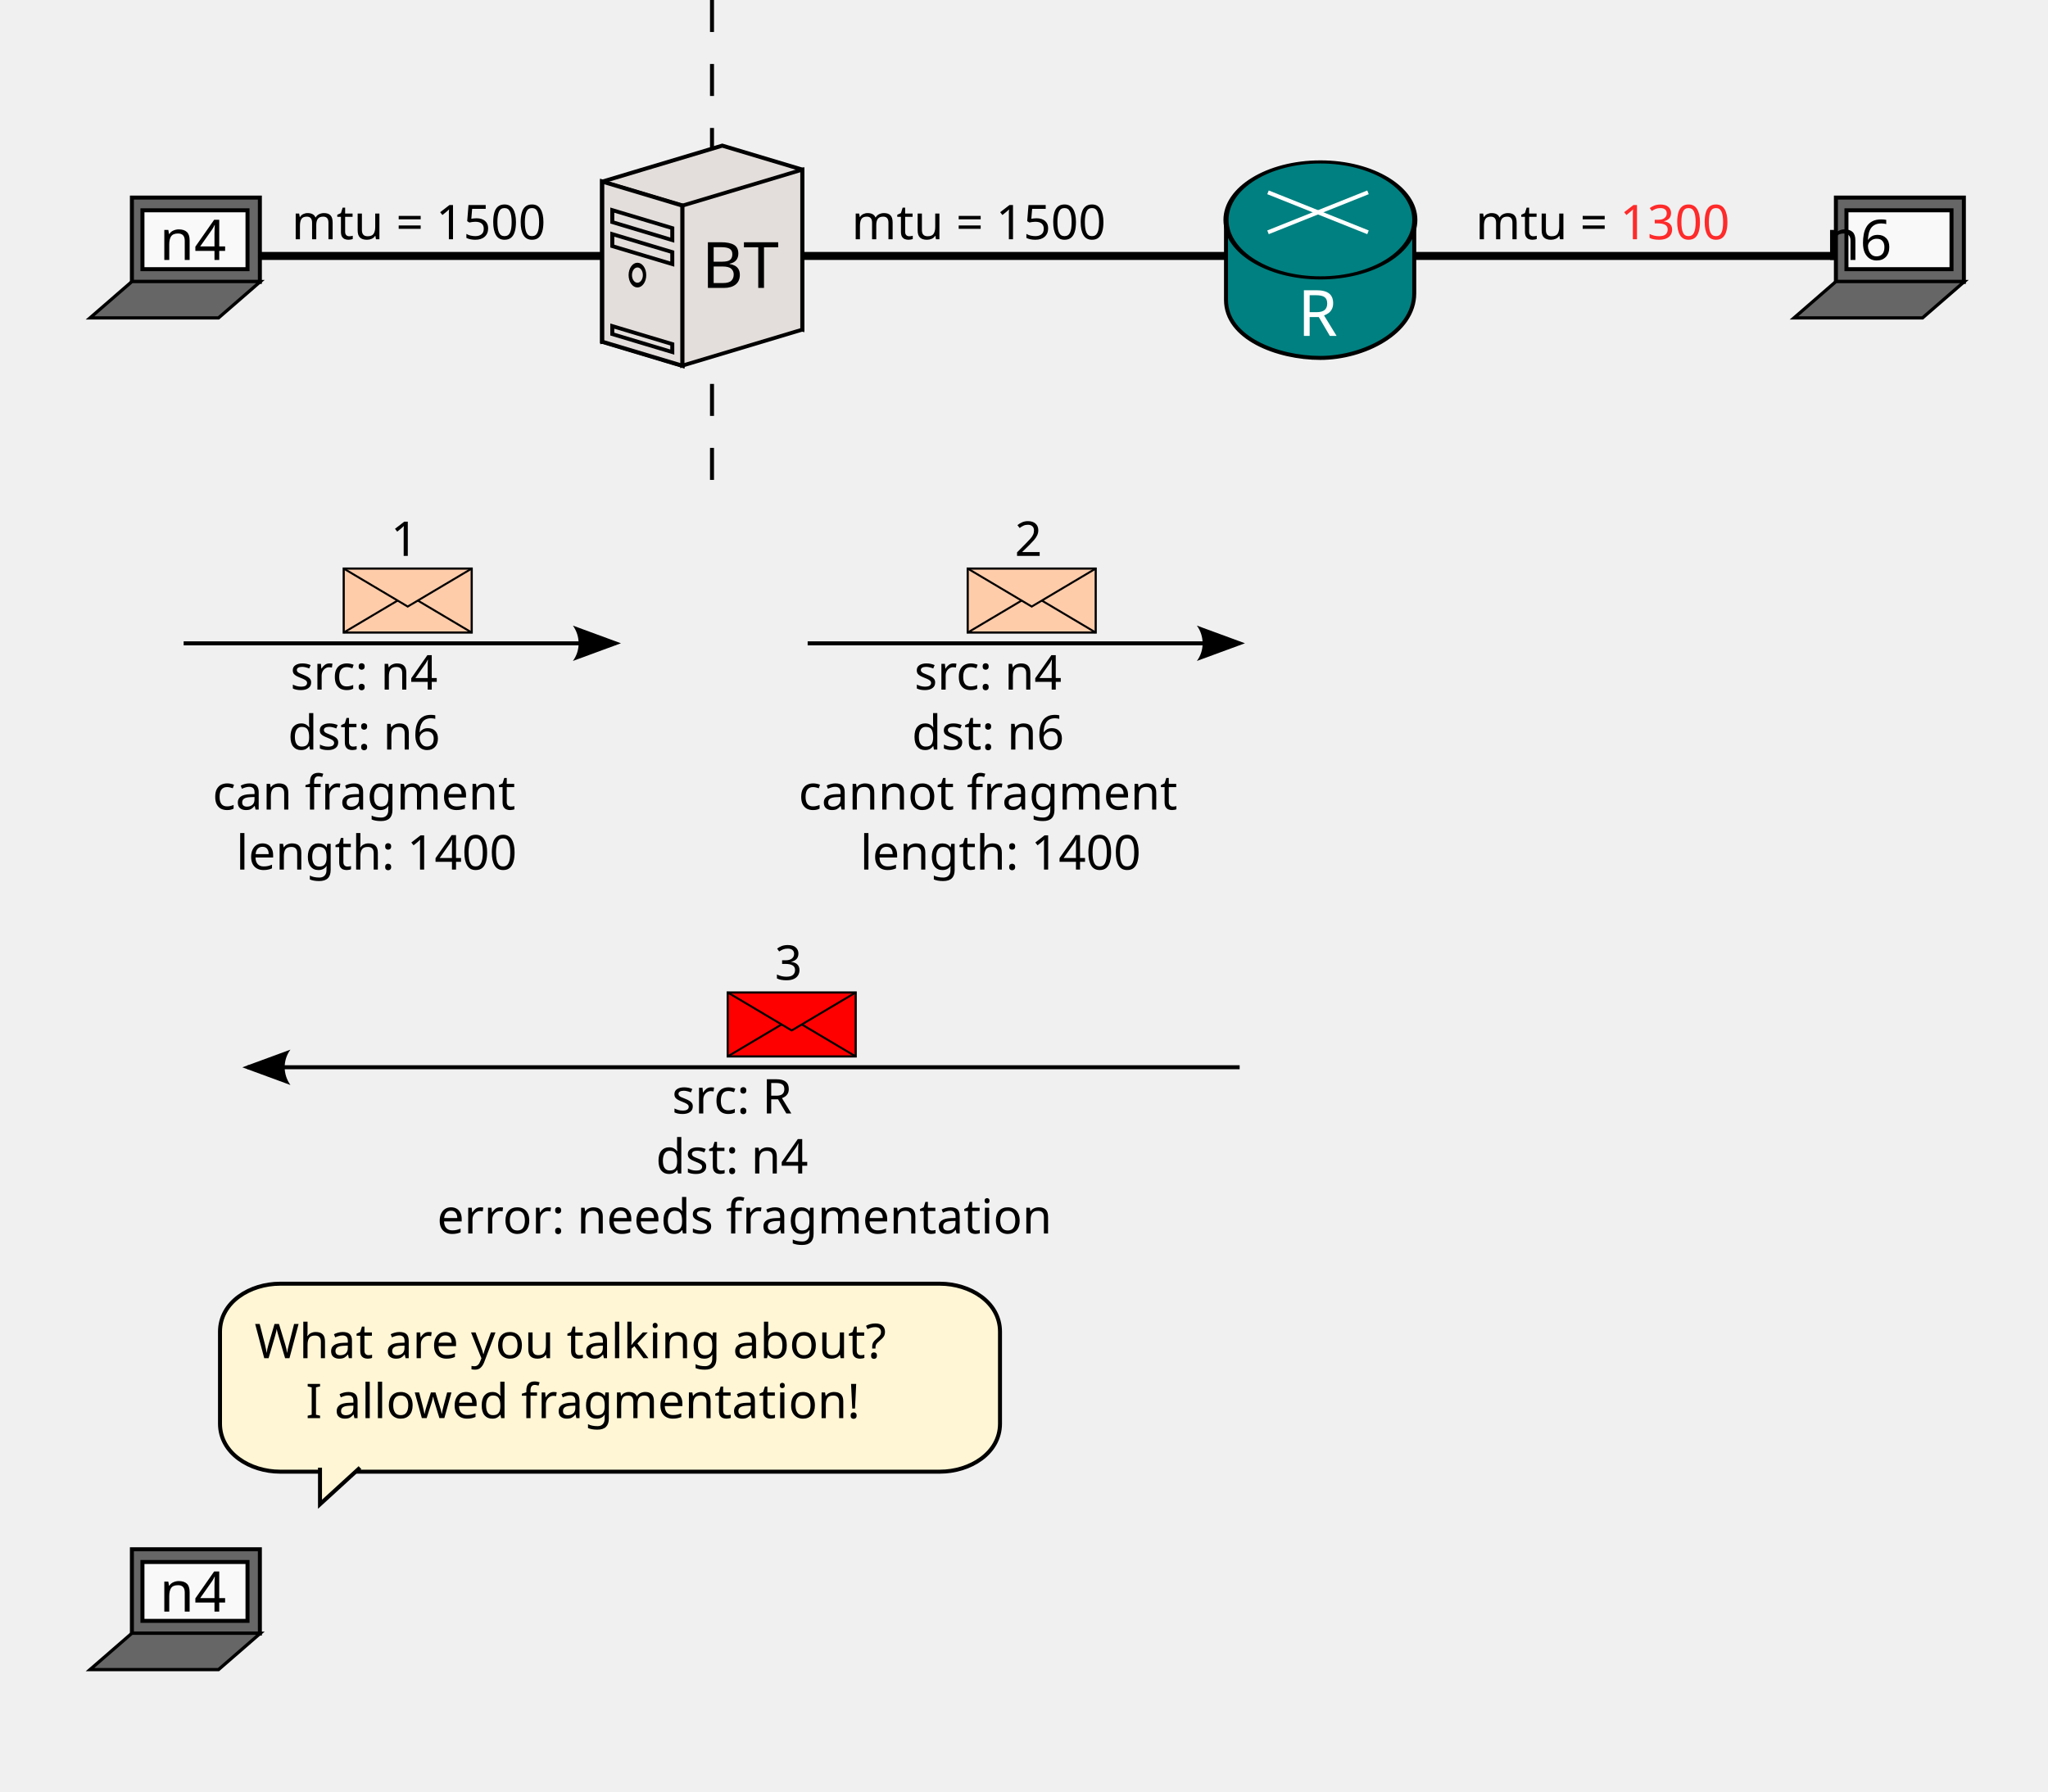
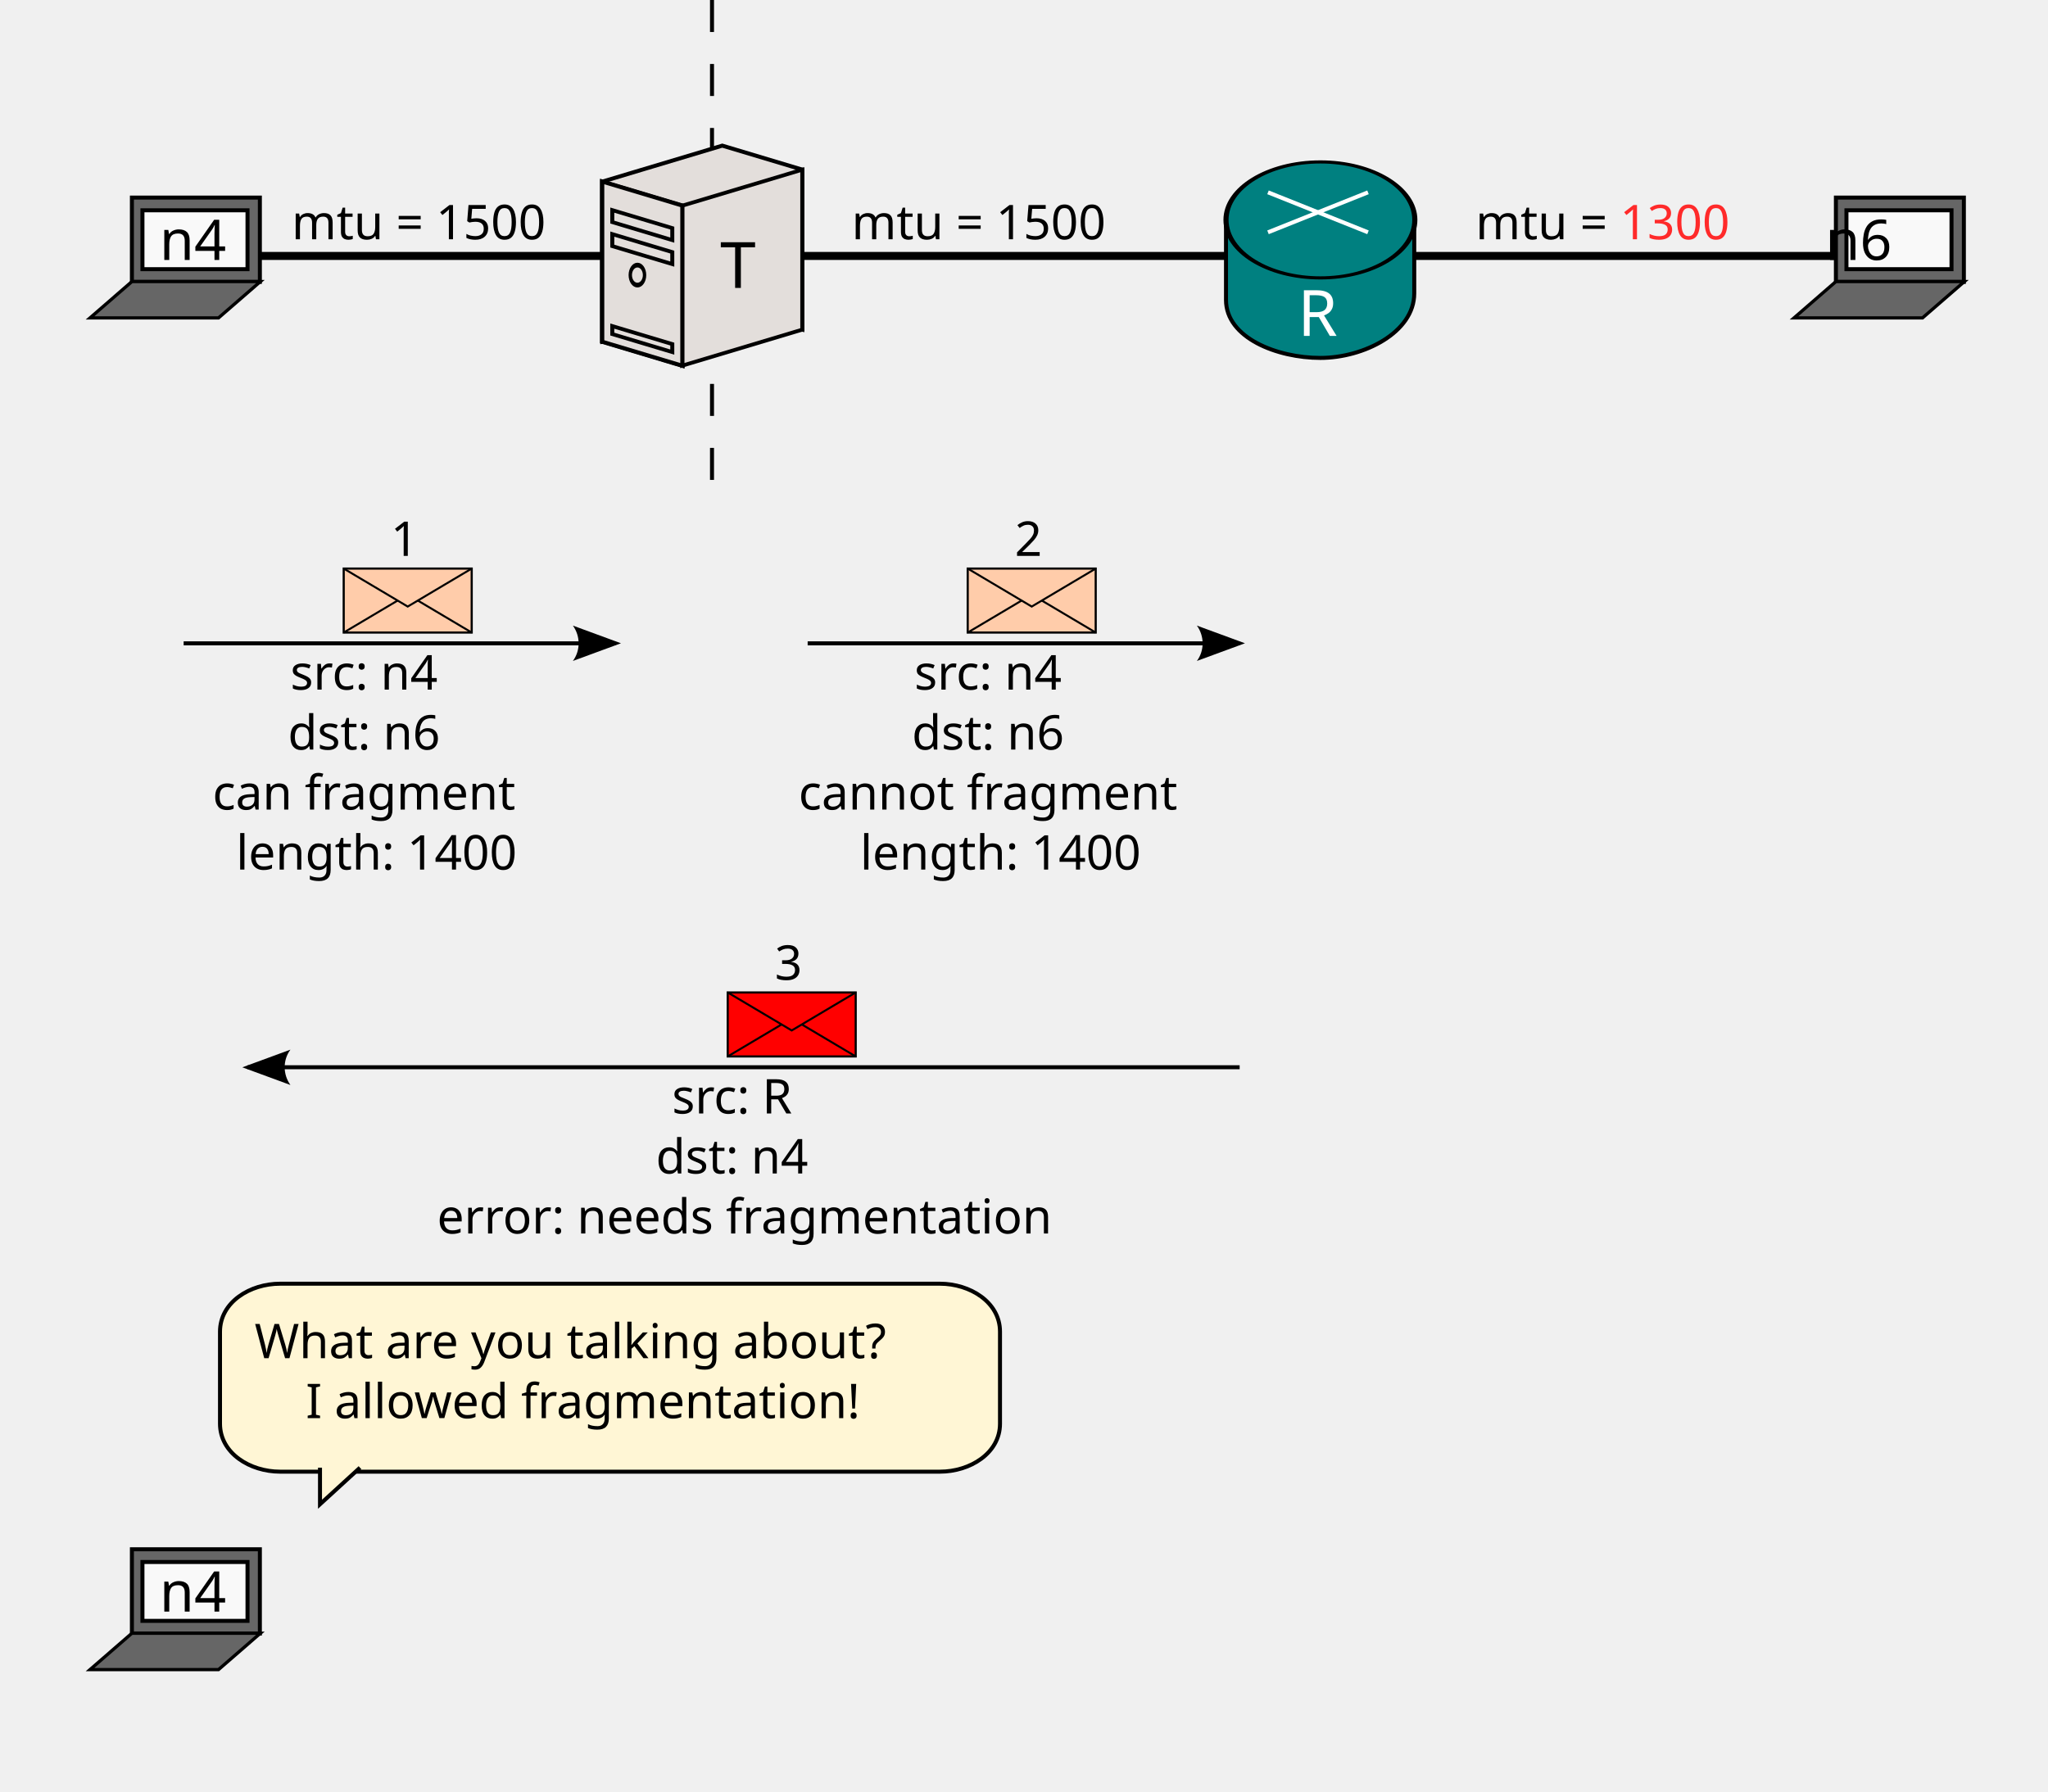
<svg xmlns="http://www.w3.org/2000/svg" xmlns:xlink="http://www.w3.org/1999/xlink" width="512" height="448" id="svg2" version="1.1">
  <defs id="defs4">
    <marker orient="auto" refY="0" refX="0" id="Arrow2Lstart" style="overflow:visible">
      <path id="path4032" style="fill-rule:evenodd;stroke-width:0.625;stroke-linejoin:round" d="M 8.719,4.034 -2.207,0.016 8.719,-4.002 c -1.745,2.372 -1.735,5.617 -6e-7,8.035 z" transform="matrix(1.1,0,0,1.1,1.1,0)" />
    </marker>
    <marker orient="auto" refY="0" refX="0" id="Arrow2Lend" style="overflow:visible">
      <path id="path4784" style="fill-rule:evenodd;stroke-width:0.625;stroke-linejoin:round" d="M 8.719,4.034 -2.207,0.016 8.719,-4.002 c -1.745,2.372 -1.735,5.617 -6e-7,8.035 z" transform="matrix(-1.1,0,0,-1.1,-1.1,0)" />
    </marker>
  </defs>
  <g id="layer1" transform="translate(0,-604.3622)" style="display:inline">
    <path style="fill:#fff6d5;fill-opacity:1;stroke:#000000;stroke-width:1;stroke-linejoin:bevel;stroke-miterlimit:4;stroke-opacity:1;stroke-dashoffset:0" d="m 70,925.362 165,0 c 7.434,0 15,4.566 15,12 l 0,23 c 0,7.434 -7.566,12 -15,12 l -165,0 c -7.434,0 -15,-4.566 -15,-12 l 0,-23 c 0,-7.434 7.566,-12 15,-12 z" id="rect5061" />
    <path style="fill:none;stroke:#000000;stroke-width:2;stroke-linecap:butt;stroke-linejoin:miter;stroke-miterlimit:4;stroke-opacity:1;stroke-dasharray:none" d="m 48,668.362 424,0" id="path3823" />
    <path style="fill:none;stroke:#000000;stroke-width:1;stroke-linecap:butt;stroke-linejoin:miter;stroke-miterlimit:4;stroke-opacity:1;stroke-dasharray:8, 8;stroke-dashoffset:0" d="m 178,604.362 0,128" id="path3076" />
    <g id="g3141" style="display:inline" transform="matrix(0.7270794,0,0,0.7270794,12.98127,-137.1937)">
      <rect style="fill:#666666;stroke:#000000;stroke-width:1.375;stroke-miterlimit:4;stroke-dasharray:none" id="rect3143" width="44" height="29" x="27.5" y="163.5" transform="translate(0,924.3622)" />
      <rect style="fill:#666666;stroke:#000000;stroke-width:1.699;stroke-miterlimit:4;stroke-dasharray:none" id="rect3145" width="44.176" height="19.089" x="1313.716" y="1703.361" transform="matrix(1,0,-0.7551013,0.6556081,0,0)" />
      <rect transform="translate(0,924.3622)" style="fill:#f9f9f9;stroke:#000000;stroke-width:1.375;stroke-miterlimit:4;stroke-dasharray:none" id="rect3147" width="36.125" height="20.25" x="31.125" y="167.875" />
    </g>
    <text xml:space="preserve" style="font-size:14px;font-style:normal;font-weight:normal;line-height:125%;letter-spacing:0px;word-spacing:0px;fill:#000000;fill-opacity:1;stroke:none;font-family:Sans" x="39.891" y="669.362" id="text3023">
      <tspan id="tspan3025" x="39.891" y="669.362">n4</tspan>
    </text>
    <use x="0" y="0" xlink:href="#g3141" id="use3051" transform="translate(426,0)" width="512" height="256" />
    <text id="text3053" y="669.362" x="473.759" style="font-size:14px;font-style:normal;font-weight:normal;text-align:center;line-height:125%;letter-spacing:0px;word-spacing:0px;text-anchor:middle;fill:#000000;fill-opacity:1;stroke:none;font-family:Sans" xml:space="preserve">
      <tspan y="669.362" x="473.759" id="tspan3055">n6</tspan>
    </text>
    <flowRoot xml:space="preserve" id="flowRoot3068" style="font-size:12px;font-style:normal;font-weight:normal;line-height:125%;letter-spacing:0px;word-spacing:0px;fill:#000000;fill-opacity:1;stroke:none;font-family:Sans" transform="translate(0,796.3622)">
      <flowRegion id="flowRegion3070">
        <rect id="rect3072" width="198.741" height="116.942" x="13.33" y="-59.077" />
      </flowRegion>
      <flowPara id="flowPara3074" />
    </flowRoot>
    <path style="fill:none;stroke:#000000;stroke-width:1;stroke-linecap:butt;stroke-linejoin:miter;stroke-miterlimit:4;stroke-opacity:1;stroke-dasharray:none;marker-end:url(#Arrow2Lend);display:inline" d="m 45.913,765.234 108,0" id="path4243" />
    <g style="display:inline" id="g3848" transform="matrix(0.5,0,0,0.5,85.92759,236.3536)">
      <path id="rect3839" d="m 0,1020.362 64,0 0,32 -64,0 z" style="fill:#ffccaa;fill-opacity:1;stroke:#000000;stroke-width:1.071;stroke-miterlimit:4;stroke-opacity:1;stroke-dashoffset:0" />
      <path transform="translate(0,540.3622)" id="path3841" d="m 0,480 32,19 32,-19" style="fill:none;stroke:#000000;stroke-width:1px;stroke-linecap:butt;stroke-linejoin:miter;stroke-opacity:1" />
      <path style="fill:none;stroke:#000000;stroke-width:1px;stroke-linecap:butt;stroke-linejoin:miter;stroke-opacity:1" d="m 0,1052.362 26.994,-16.027 m 10.027,0.01 L 64,1052.362" id="path3843" />
    </g>
    <text xml:space="preserve" style="font-size:12px;font-style:normal;font-weight:normal;text-align:center;line-height:125%;letter-spacing:0px;word-spacing:0px;text-anchor:middle;fill:#000000;fill-opacity:1;stroke:none;display:inline;font-family:Sans" x="101.928" y="776.802" id="text4233">
      <tspan x="101.928" y="776.802" id="tspan4241">src: n4</tspan>
      <tspan x="101.928" y="791.802" id="tspan3075">dst: n6</tspan>
      <tspan x="101.928" y="806.802" id="tspan3122">can fragment</tspan>
      <tspan x="101.928" y="821.802" id="tspan3153">length: 1400</tspan>
    </text>
    <g transform="translate(150.5723,446.1521)" style="display:inline" id="g3092">
      <path id="path3094" d="m 30,194.625 -30,9 0,40 30,-9 20,6 0,-40 -20,-6 z" style="fill:#e3dedb;stroke:#000000;stroke-width:1;stroke-miterlimit:4;stroke-opacity:1;stroke-dasharray:none;stroke-dashoffset:0;display:inline" />
      <rect transform="matrix(1,0.3,0,1,0,-796.3622)" y="1000" x="0" height="40" width="20" id="rect3096" style="fill:#ffe680;stroke:#000000;stroke-width:1.145;stroke-miterlimit:4;stroke-opacity:1;stroke-dasharray:none;stroke-dashoffset:0;display:inline" />
      <rect style="fill:#e3dedb;stroke:#000000;stroke-width:1;stroke-miterlimit:4;stroke-opacity:1;stroke-dasharray:none;stroke-dashoffset:0;display:inline" id="rect3098" width="30" height="40" x="20" y="1012" transform="matrix(1,-0.3,0,1,0,-796.3622)" />
      <rect style="fill:#e3dedb;stroke:#000000;stroke-width:1;stroke-miterlimit:4;stroke-opacity:1;stroke-dasharray:none;stroke-dashoffset:0;display:inline" id="rect3100" width="20" height="40" x="0" y="1000" transform="matrix(1,0.3,0,1,0,-796.3622)" />
      <rect transform="matrix(1,0.3,0,1,0,0)" y="210" x="2.5" height="3" width="15" id="rect3102" style="fill:none;stroke:#000000;stroke-width:1;stroke-miterlimit:4;stroke-opacity:1;stroke-dasharray:none;stroke-dashoffset:0;display:inline" />
      <rect style="fill:none;stroke:#000000;stroke-width:1;stroke-miterlimit:4;stroke-opacity:1;stroke-dasharray:none;stroke-dashoffset:0;display:inline" id="rect3104" width="15" height="3" x="2.5" y="216" transform="matrix(1,0.3,0,1,0,0)" />
      <rect transform="matrix(1,0.3,0,1,0,0)" y="239" x="2.5" height="2" width="15" id="rect3106" style="fill:none;stroke:#000000;stroke-width:1;stroke-miterlimit:4;stroke-opacity:1;stroke-dasharray:none;stroke-dashoffset:0;display:inline" />
      <path transform="matrix(0.7130212,0,0,1,2.008852,0)" d="m 12,227 c 0,1.381 -1.119,2.5 -2.5,2.5 -1.381,0 -2.5,-1.119 -2.5,-2.5 0,-1.381 1.119,-2.5 2.5,-2.5 1.381,0 2.5,1.119 2.5,2.5 z" id="path3108" style="fill:none;stroke:#000000;stroke-width:1.184;stroke-miterlimit:4;stroke-opacity:1;stroke-dasharray:none;stroke-dashoffset:0" />
    </g>
-     <text id="text3039" y="676.362" x="175.43" style="font-size:16px;font-style:normal;font-weight:normal;line-height:125%;letter-spacing:0px;word-spacing:0px;fill:#000000;fill-opacity:1;stroke:none;font-family:Sans" xml:space="preserve">
-       <tspan y="676.362" x="175.43" id="tspan3041">BT</tspan>
+     <text id="text3039" y="676.362" x="180.047" style="font-size:16px;font-style:normal;font-weight:normal;line-height:125%;letter-spacing:0px;word-spacing:0px;fill:#000000;fill-opacity:1;stroke:none;font-family:Sans" xml:space="preserve">
+       <tspan y="676.362" x="180.047" id="tspan3041">T</tspan>
    </text>
    <g transform="translate(34.00003,-104.9062)" id="g3078">
      <path style="fill:#008080;stroke:#000000;stroke-width:1;stroke-miterlimit:4;stroke-opacity:1;stroke-dasharray:none" d="m 272.5,764.425 0,19.844 c 0,9.528 12.858,14.5 23.594,14.5 10.735,0 23.469,-6.296 23.469,-16.156 l 0,-18.188 z" id="path3080" />
      <path style="fill:#008080;stroke:#000000;stroke-width:2.626;stroke-miterlimit:4;stroke-opacity:1;stroke-dasharray:none" id="path3082" d="m 122.857,235.219 c 0,26.825 -21.746,48.571 -48.571,48.571 -26.825,0 -48.571,-21.746 -48.571,-48.571 0,-26.825 21.746,-48.571 48.571,-48.571 26.825,0 48.571,21.746 48.571,48.571 z" transform="matrix(0.4859544,0,0,0.2985185,260.004,694.0408)" />
      <path style="fill:none;stroke:#ffffff;stroke-width:1px;stroke-linecap:butt;stroke-linejoin:miter;stroke-opacity:1" d="m 283,757.362 25,10" id="path3084" />
      <path style="fill:none;stroke:#ffffff;stroke-width:1px;stroke-linecap:butt;stroke-linejoin:miter;stroke-opacity:1" d="m 308,757.362 -25,10" id="path3086" />
    </g>
    <text id="text3088" y="688.362" x="324.43" style="font-size:16px;font-style:normal;font-weight:normal;line-height:125%;letter-spacing:0px;word-spacing:0px;fill:#ffffff;fill-opacity:1;stroke:none;font-family:Sans" xml:space="preserve">
      <tspan y="688.362" x="324.43" id="tspan3090">R</tspan>
    </text>
    <text xml:space="preserve" style="font-size:12px;font-style:normal;font-weight:normal;line-height:125%;letter-spacing:0px;word-spacing:0px;fill:#000000;fill-opacity:1;stroke:none;font-family:Sans" x="72.91" y="664.192" id="text3110">
      <tspan id="tspan3112" x="72.91" y="664.192">mtu = 1500</tspan>
    </text>
    <text id="text3114" y="664.192" x="212.91" style="font-size:12px;font-style:normal;font-weight:normal;line-height:125%;letter-spacing:0px;word-spacing:0px;fill:#000000;fill-opacity:1;stroke:none;font-family:Sans" xml:space="preserve">
      <tspan y="664.192" x="212.91" id="tspan3116">mtu = 1500</tspan>
    </text>
    <text xml:space="preserve" style="font-size:12px;font-style:normal;font-weight:normal;line-height:125%;letter-spacing:0px;word-spacing:0px;fill:#000000;fill-opacity:1;stroke:none;font-family:Sans" x="368.91" y="664.192" id="text3118">
      <tspan id="tspan3120" x="368.91" y="664.192">mtu = <tspan style="fill:#ff2a2a" id="tspan3069">1300</tspan>
      </tspan>
    </text>
    <path id="path3143" d="m 201.913,765.234 108,0" style="fill:none;stroke:#000000;stroke-width:1;stroke-linecap:butt;stroke-linejoin:miter;stroke-miterlimit:4;stroke-opacity:1;stroke-dasharray:none;marker-end:url(#Arrow2Lend);display:inline" />
    <text id="text3145" y="776.802" x="257.928" style="font-size:12px;font-style:normal;font-weight:normal;text-align:center;line-height:125%;letter-spacing:0px;word-spacing:0px;text-anchor:middle;fill:#000000;fill-opacity:1;stroke:none;display:inline;font-family:Sans" xml:space="preserve">
      <tspan id="tspan3147" y="776.802" x="257.928">src: n4</tspan>
      <tspan id="tspan3149" y="791.802" x="257.928">dst: n6</tspan>
      <tspan id="tspan3151" y="806.802" x="257.928">cannot fragment</tspan>
      <tspan y="821.802" x="257.928" id="tspan3155">length: 1400</tspan>
    </text>
    <use x="0" y="0" xlink:href="#g3848" id="use3157" transform="translate(156,0)" width="512" height="512" />
    <path style="fill:none;stroke:#000000;stroke-width:1;stroke-linecap:butt;stroke-linejoin:miter;stroke-miterlimit:4;stroke-opacity:1;stroke-dasharray:none;marker-start:url(#Arrow2Lstart);marker-end:none;display:inline" d="m 61.913,871.234 248,0" id="path3220" />
    <text xml:space="preserve" style="font-size:12px;font-style:normal;font-weight:normal;text-align:center;line-height:125%;letter-spacing:0px;word-spacing:0px;text-anchor:middle;fill:#000000;fill-opacity:1;stroke:none;display:inline;font-family:Sans" x="193.928" y="882.802" id="text3222">
      <tspan x="193.928" y="882.802" id="tspan3224">src: R</tspan>
      <tspan x="193.928" y="897.802" id="tspan3226">dst: n4</tspan>
      <tspan id="tspan3230" x="193.928" y="912.802">error: needs fragmentation</tspan>
    </text>
    <g transform="matrix(0.5,0,0,0.5,181.9276,342.3536)" id="g5037" style="display:inline">
      <path style="fill:#ff0000;fill-opacity:1;stroke:#000000;stroke-width:1.071;stroke-miterlimit:4;stroke-opacity:1;stroke-dashoffset:0" d="m 0,1020.362 64,0 0,32 -64,0 z" id="path5039" />
      <path style="fill:none;stroke:#000000;stroke-width:1px;stroke-linecap:butt;stroke-linejoin:miter;stroke-opacity:1" d="m 0,480 32,19 32,-19" id="path5041" transform="translate(0,540.3622)" />
      <path id="path5043" d="m 0,1052.362 26.994,-16.027 m 10.027,0.01 L 64,1052.362" style="fill:none;stroke:#000000;stroke-width:1px;stroke-linecap:butt;stroke-linejoin:miter;stroke-opacity:1" />
    </g>
    <use x="0" y="0" xlink:href="#g3141" id="use5045" transform="translate(0,338)" width="512" height="512" />
    <text id="text5047" y="1007.362" x="39.891" style="font-size:14px;font-style:normal;font-weight:normal;line-height:125%;letter-spacing:0px;word-spacing:0px;fill:#000000;fill-opacity:1;stroke:none;font-family:Sans" xml:space="preserve">
      <tspan y="1007.362" x="39.891" id="tspan5049">n4</tspan>
    </text>
    <text xml:space="preserve" style="font-size:12px;font-style:normal;font-weight:normal;text-align:center;line-height:125%;letter-spacing:0px;word-spacing:0px;text-anchor:middle;fill:#000000;fill-opacity:1;stroke:none;font-family:Sans" x="153.53" y="943.986" id="text5051">
      <tspan id="tspan5053" x="153.53" y="943.986">What are you talking about?</tspan>
      <tspan x="153.53" y="958.986" id="tspan5055">I allowed fragmentation!</tspan>
    </text>
    <text xml:space="preserve" style="font-size:12px;font-style:normal;font-weight:normal;line-height:125%;letter-spacing:0px;word-spacing:0px;fill:#000000;fill-opacity:1;stroke:none;font-family:Sans" x="221.149" y="424.781" id="text5057" transform="translate(0,540.3622)">
      <tspan id="tspan5059" x="221.149" y="424.781" />
    </text>
    <path style="fill:#fff6d5;stroke:#000000;stroke-width:1px;stroke-linecap:butt;stroke-linejoin:miter;stroke-opacity:1" d="m 80,971.362 0,9.148 10,-9.148" id="path5063" />
    <text xml:space="preserve" style="font-size:12px;font-style:normal;font-weight:normal;line-height:125%;letter-spacing:0px;word-spacing:0px;fill:#000000;fill-opacity:1;stroke:none;font-family:Sans" x="97.682" y="743.362" id="text3062">
      <tspan id="tspan3064" x="97.682" y="743.362">1</tspan>
    </text>
    <text id="text3066" y="743.362" x="253.682" style="font-size:12px;font-style:normal;font-weight:normal;line-height:125%;letter-spacing:0px;word-spacing:0px;fill:#000000;fill-opacity:1;stroke:none;font-family:Sans" xml:space="preserve">
      <tspan y="743.362" x="253.682" id="tspan3068">2</tspan>
    </text>
    <text id="text3070" y="849.362" x="193.682" style="font-size:12px;font-style:normal;font-weight:normal;line-height:125%;letter-spacing:0px;word-spacing:0px;fill:#000000;fill-opacity:1;stroke:none;font-family:Sans" xml:space="preserve">
      <tspan y="849.362" x="193.682" id="tspan3072">3</tspan>
    </text>
  </g>
</svg>
